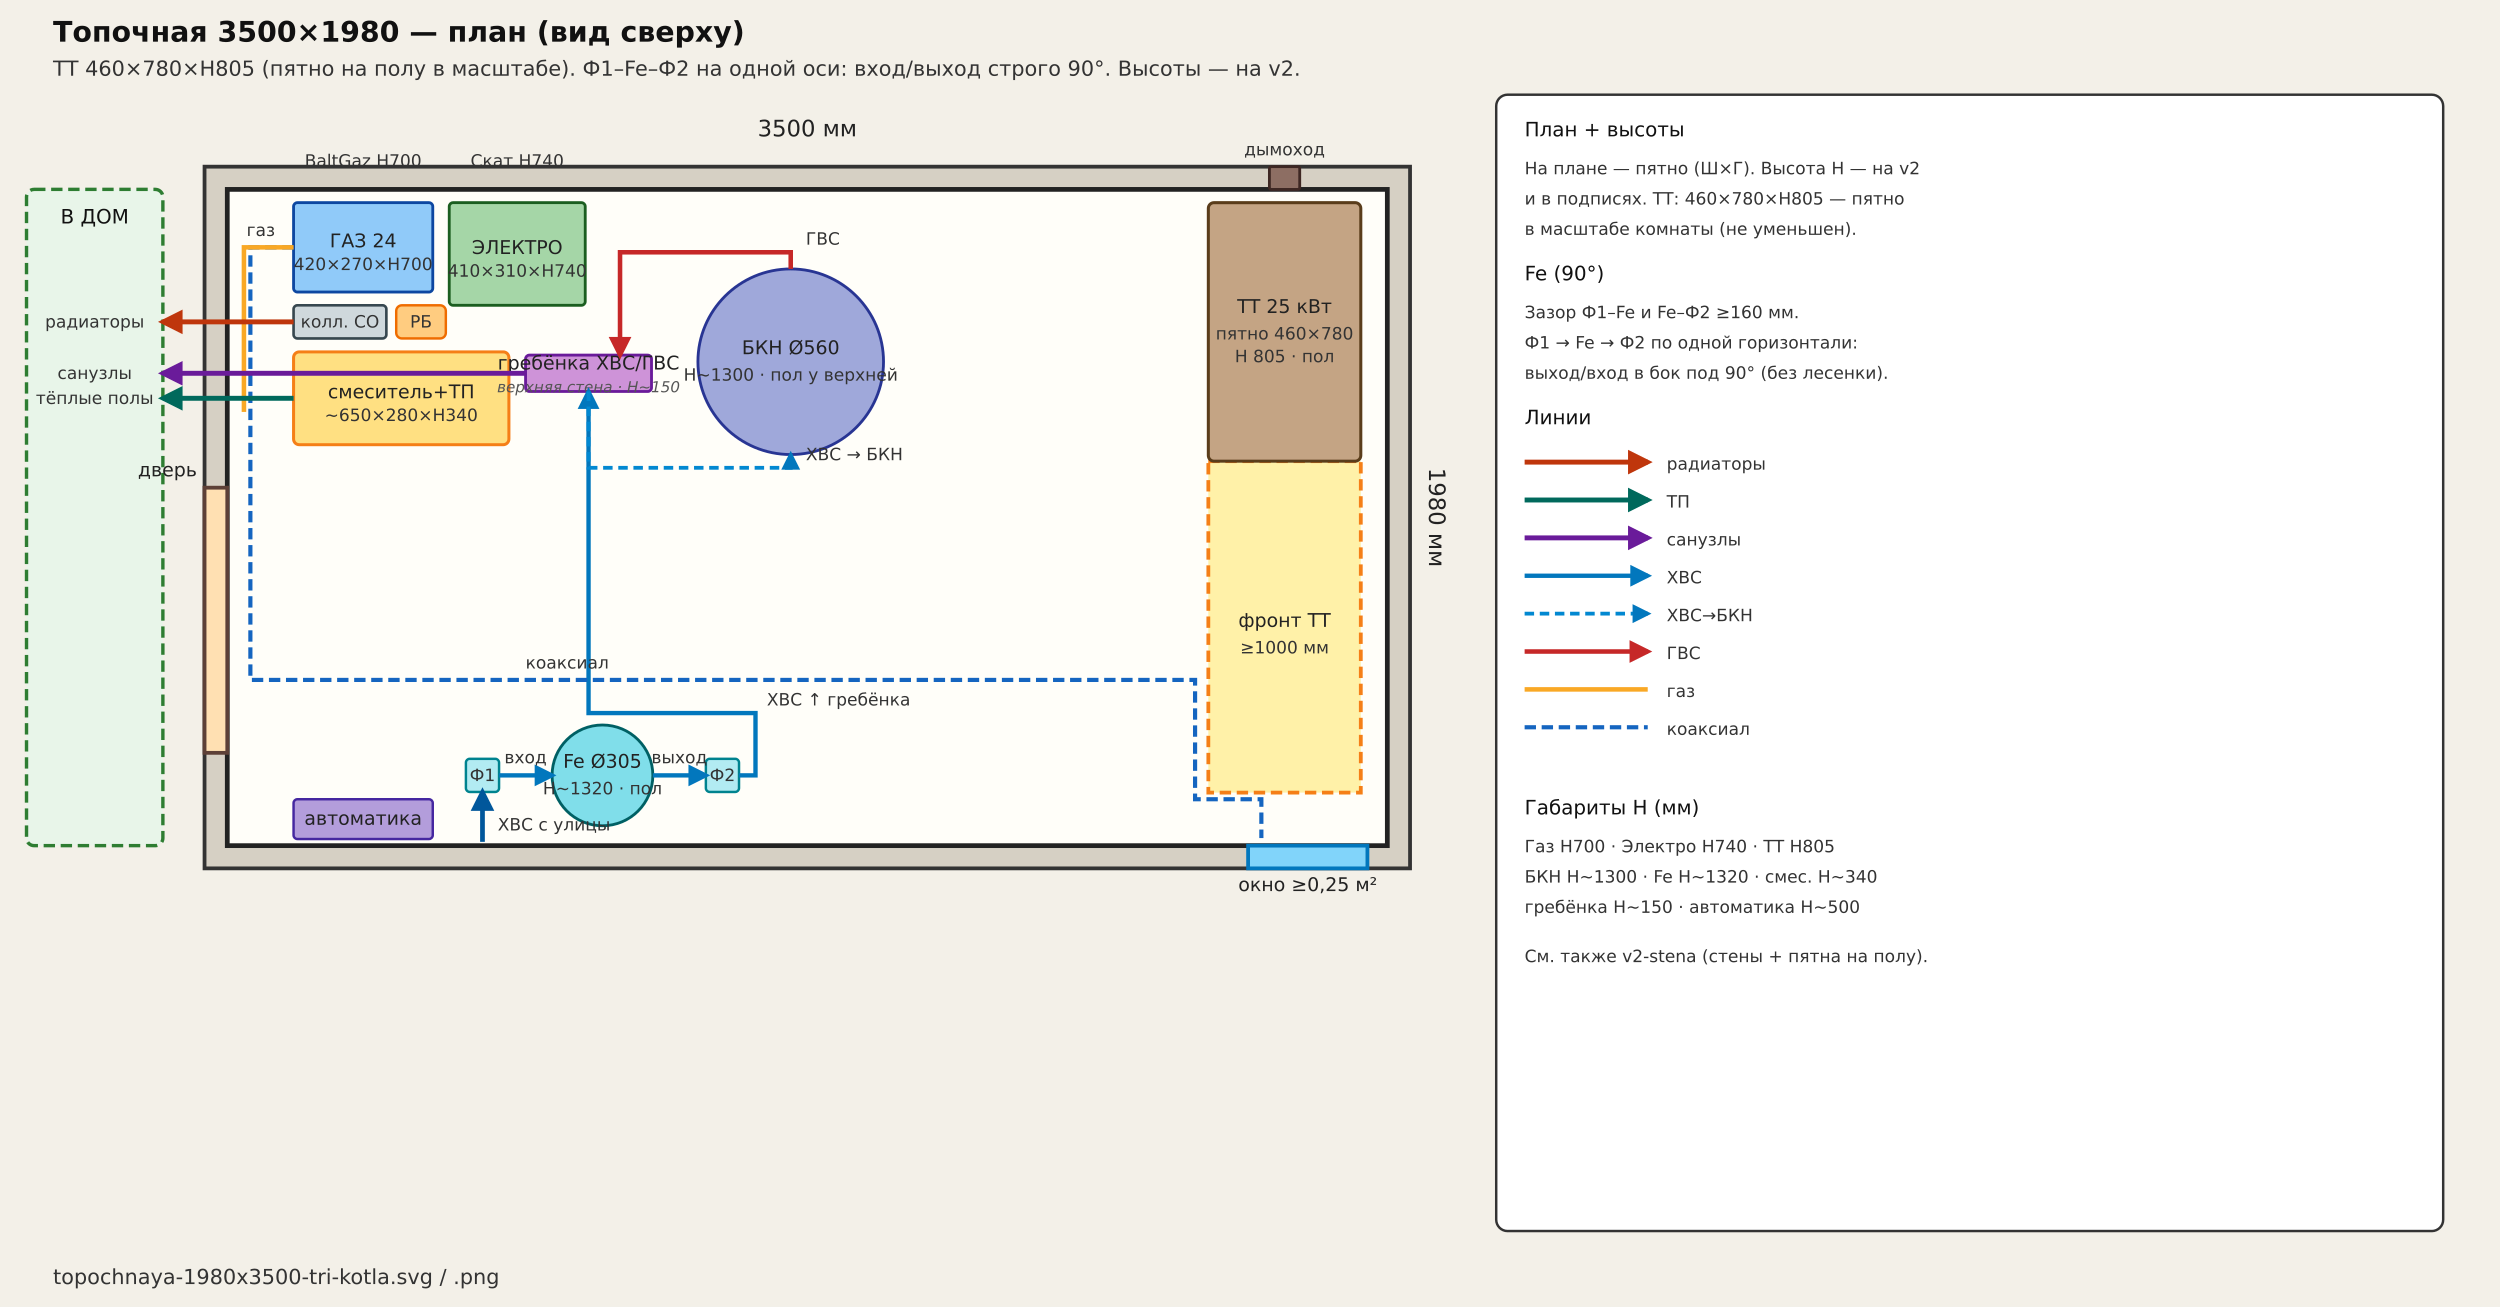
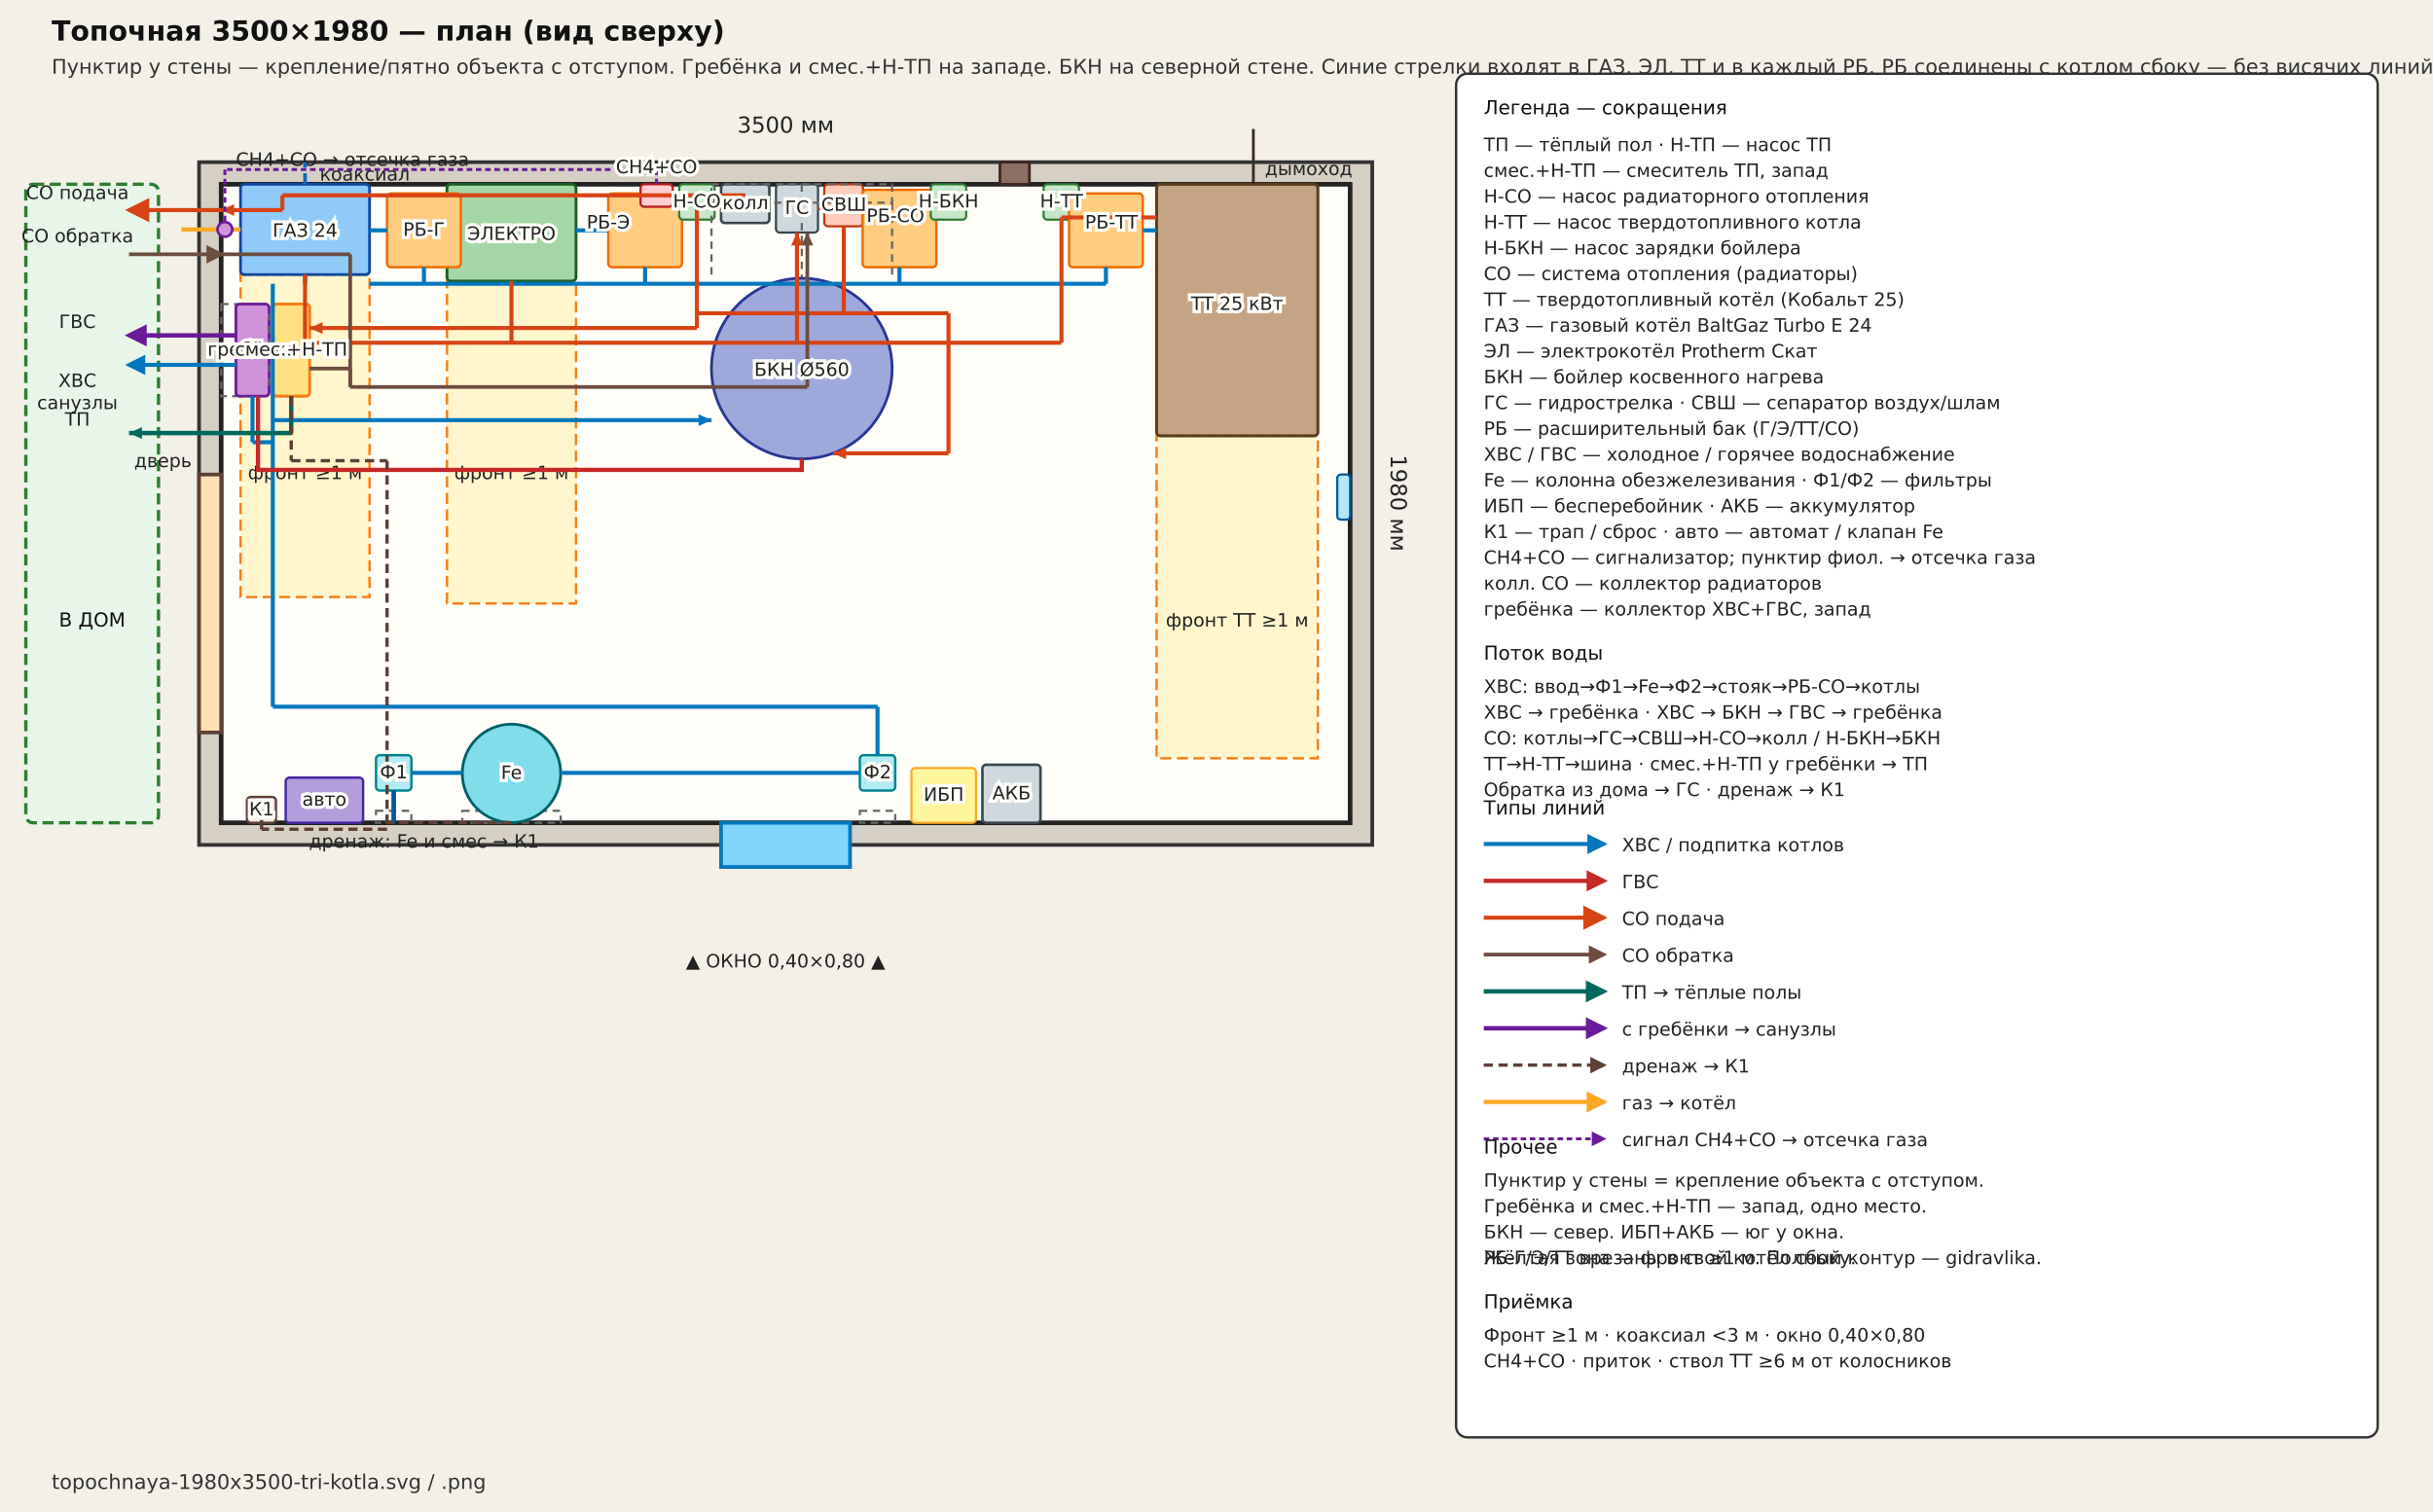
- <svg xmlns="http://www.w3.org/2000/svg" width="1320" height="690" viewBox="0 0 1320 690">
+ <svg xmlns="http://www.w3.org/2000/svg" width="1320" height="820" viewBox="0 0 1320 820">
  <defs>
    <style type="text/css">
.bg{fill:#f3f0e8}.wall{fill:#d6d0c4;stroke:#333;stroke-width:2}
.room{fill:#fffef9;stroke:#222;stroke-width:2.5}
.tt{fill:#c4a484;stroke:#5a3d1b;stroke-width:1.6}
.gas{fill:#90caf9;stroke:#0d47a1;stroke-width:1.5}
.el{fill:#a5d6a7;stroke:#1b5e20;stroke-width:1.5}
.bkn{fill:#9fa8da;stroke:#283593;stroke-width:1.5}
.fe{fill:#80deea;stroke:#006064;stroke-width:1.5}
.filt{fill:#b2ebf2;stroke:#00838f;stroke-width:1.3}
.mix{fill:#ffe082;stroke:#f57f17;stroke-width:1.6}
.man{fill:#cfd8dc;stroke:#37474f;stroke-width:1.4}
.san{fill:#ce93d8;stroke:#6a1b9a;stroke-width:1.5}
.auto{fill:#b39ddb;stroke:#4527a0;stroke-width:1.3}
.exp{fill:#ffcc80;stroke:#ef6c00;stroke-width:1.3}
- .front{fill:#ffe566;fill-opacity:.55;stroke:#f57f17;stroke-width:2;stroke-dasharray:6 3}
+ .front{fill:#ffe566;fill-opacity:.30;stroke:#f57f17;stroke-width:1.3;stroke-dasharray:6 3}
.door{fill:#ffe0b2;stroke:#5d4037;stroke-width:2}
.window{fill:#81d4fa;stroke:#0277bd;stroke-width:2}
.house{fill:#e8f5e9;stroke:#2e7d32;stroke-width:1.8;stroke-dasharray:6 3}
.chim{fill:#8d6e63;stroke:#3e2723;stroke-width:1.5}
- .gvs{fill:none;stroke:#c62828;stroke-width:2.4}
- .hvs{fill:none;stroke:#0277bd;stroke-width:2.3}
+ .gvs{fill:none;stroke:#c62828;stroke-width:2.3}
+ .hvs{fill:none;stroke:#0277bd;stroke-width:2.2}
.hvs-in{fill:none;stroke:#01579b;stroke-width:2.5}
- .cold{fill:none;stroke:#0288d1;stroke-width:2;stroke-dasharray:5 3}
- .out-rad{fill:none;stroke:#bf360c;stroke-width:2.6}
- .out-ufh{fill:none;stroke:#00695c;stroke-width:2.6}
- .out-san{fill:none;stroke:#6a1b9a;stroke-width:2.6}
- .gasline{fill:none;stroke:#f9a825;stroke-width:2.4}
- .coax{fill:none;stroke:#1565c0;stroke-width:2.2;stroke-dasharray:6 3}
+ .cold{fill:none;stroke:#0288d1;stroke-width:2.1}
+ .out-ufh{fill:none;stroke:#00695c;stroke-width:2.4}
+ .out-san{fill:none;stroke:#6a1b9a;stroke-width:2.4}
+ .gasline{fill:none;stroke:#f9a825;stroke-width:2.3}
+ .coax{fill:none;stroke:#1565c0;stroke-width:2.0;stroke-dasharray:6 3}
+ .ret{fill:none;stroke:#6d4c41;stroke-width:2.0}
+ .drain{fill:none;stroke:#5d4037;stroke-width:1.8;stroke-dasharray:5 3}
+ .so{fill:none;stroke:#d84315;stroke-width:2.2}
.title{font-family:DejaVu Sans,Arial,sans-serif;font-size:15px;font-weight:700;fill:#111}
.note{font-family:DejaVu Sans,Arial,sans-serif;font-size:11px;fill:#333}
.lab{font-family:DejaVu Sans,Arial,sans-serif;font-size:10px;fill:#222}
- .tiny{font-family:DejaVu Sans,Arial,sans-serif;font-size:9px;fill:#333}
+ .tiny{font-family:DejaVu Sans,Arial,sans-serif;font-size:10px;fill:#222}
.call{font-family:DejaVu Sans,Arial,sans-serif;font-size:10.5px;fill:#111}
.dim{font-family:DejaVu Sans,Arial,sans-serif;font-size:12px;fill:#222}
- .mnt{font-family:DejaVu Sans,Arial,sans-serif;font-size:8px;fill:#555;font-style:italic}
+ .pump{fill:#c8e6c9;stroke:#2e7d32;stroke-width:1.2}
+ .ups{fill:#fff59d;stroke:#f9a825;stroke-width:1.2}
+ .sep{fill:#ffccbc;stroke:#bf360c;stroke-width:1.2}
+ .hydro{fill:#cfd8dc;stroke:#37474f;stroke-width:1.2}
+ .drainpt{fill:#efebe9;stroke:#5d4037;stroke-width:1.3}
+ .det{fill:#ffcdd2;stroke:#b71c1c;stroke-width:1.2}
+ .vent{fill:#b3e5fc;stroke:#01579b;stroke-width:1.2}
+ .mount{fill:none;stroke:#666;stroke-width:1.2;stroke-dasharray:4 3}
+ .sig{fill:none;stroke:#6a1b9a;stroke-width:1.6;stroke-dasharray:3 2}
</style>
-     <clipPath id="roomClip">
-       <rect x="120.0" y="100.0" width="612.5" height="346.5" />
-     </clipPath>
-     <marker id="aR" markerWidth="5" markerHeight="5" refX="4" refY="2.5" orient="auto">
-       <polygon points="0 0,5 2.5,0 5" fill="#bf360c" />
-     </marker>
    <marker id="aT" markerWidth="5" markerHeight="5" refX="4" refY="2.5" orient="auto">
      <polygon points="0 0,5 2.5,0 5" fill="#00695c" />
    </marker>
    <marker id="aP" markerWidth="5" markerHeight="5" refX="4" refY="2.5" orient="auto">
      <polygon points="0 0,5 2.5,0 5" fill="#6a1b9a" />
    </marker>
    <marker id="aG" markerWidth="5" markerHeight="5" refX="4" refY="2.5" orient="auto">
      <polygon points="0 0,5 2.5,0 5" fill="#c62828" />
    </marker>
    <marker id="aB" markerWidth="5" markerHeight="5" refX="4" refY="2.5" orient="auto">
      <polygon points="0 0,5 2.5,0 5" fill="#0277bd" />
    </marker>
+     <marker id="aK" markerWidth="5" markerHeight="5" refX="4" refY="2.5" orient="auto">
+       <polygon points="0 0,5 2.5,0 5" fill="#5d4037" />
+     </marker>
+     <marker id="aSO" markerWidth="6" markerHeight="6" refX="5" refY="3" orient="auto">
+       <polygon points="0 0,6 3,0 6" fill="#d84315" />
+     </marker>
    <marker id="aBin" markerWidth="5" markerHeight="5" refX="4" refY="2.5" orient="auto">
      <polygon points="0 0,5 2.5,0 5" fill="#01579b" />
    </marker>
+     <marker id="aGas" markerWidth="5" markerHeight="5" refX="4" refY="2.5" orient="auto">
+       <polygon points="0 0,5 2.5,0 5" fill="#f9a825" />
+     </marker>
+     <marker id="aR" markerWidth="5" markerHeight="5" refX="4" refY="2.5" orient="auto">
+       <polygon points="0 0,5 2.5,0 5" fill="#6d4c41" />
+     </marker>
+     <marker id="aSig" markerWidth="5" markerHeight="5" refX="4" refY="2.5" orient="auto">
+       <polygon points="0 0,5 2.5,0 5" fill="#6a1b9a" />
+     </marker>
  </defs>
-   <rect width="1320" height="690" class="bg" />
+   <rect width="1320" height="820" class="bg" />
  <text x="28" y="22" class="title">Топочная 3500×1980 — план (вид сверху)</text>
-   <text x="28" y="40" class="note">ТТ 460×780×H805 (пятно на полу в масштабе). Ф1–Fe–Ф2 на одной оси: вход/выход строго 90°. Высоты — на v2.</text>
-   <rect x="14" y="100.0" width="72" height="346.5" class="house" rx="4" />
-   <text x="50" y="118.0" text-anchor="middle" class="call">В ДОМ</text>
-   <text x="50" y="172.95" text-anchor="middle" class="tiny">радиаторы</text>
-   <text x="50" y="213.3" text-anchor="middle" class="tiny">тёплые полы</text>
-   <text x="50" y="200.1" text-anchor="middle" class="tiny">санузлы</text>
-   <rect x="108.0" y="88.0" width="636.5" height="370.5" class="wall" />
-   <rect x="120.0" y="100.0" width="612.5" height="346.5" class="room" />
-   <text x="426.25" y="72.0" text-anchor="middle" class="dim">3500 мм</text>
-   <text x="191.75" y="88.0" text-anchor="middle" class="tiny">BaltGaz H700</text>
-   <text x="273.1" y="88.0" text-anchor="middle" class="tiny">Скат H740</text>
-   <text x="754.5" y="273.25" text-anchor="middle" class="dim" transform="rotate(90 754.5 273.25)">1980 мм</text>
-   <rect x="108.0" y="257.5" width="12" height="140.0" class="door" />
-   <text x="104.0" y="251.5" text-anchor="end" class="lab">дверь</text>
-   <rect x="659.0" y="446.5" width="63.0" height="12" class="window" />
-   <text x="690.5" y="470.5" text-anchor="middle" class="lab">окно ≥0,25 м²</text>
-   <rect x="670.25" y="88.0" width="16" height="12" class="chim" rx="1" />
-   <text x="678.25" y="82.0" text-anchor="middle" class="tiny">дымоход</text>
-   <g clip-path="url(#roomClip)">
-     <rect x="638.0" y="243.5" width="80.5" height="175.0" class="front" />
-     <text x="678.25" y="331.0" text-anchor="middle" class="lab">фронт ТТ</text>
-     <text x="678.25" y="345.0" text-anchor="middle" class="tiny">≥1000 мм</text>
-     <rect x="638.0" y="107.0" width="80.5" height="136.5" class="tt" rx="3" />
-     <text x="678.25" y="165.25" text-anchor="middle" class="lab">ТТ 25 кВт</text>
-     <text x="678.25" y="179.25" text-anchor="middle" class="tiny">пятно 460×780</text>
-     <text x="678.25" y="191.25" text-anchor="middle" class="tiny">H 805 · пол</text>
-     <rect x="155.0" y="107.0" width="73.5" height="47.2" class="gas" rx="2" />
-     <text x="191.75" y="130.6" text-anchor="middle" class="lab">ГАЗ 24</text>
-     <text x="191.75" y="142.6" text-anchor="middle" class="tiny">420×270×H700</text>
-     <rect x="237.2" y="107.0" width="71.8" height="54.2" class="el" rx="2" />
-     <text x="273.1" y="134.1" text-anchor="middle" class="lab">ЭЛЕКТРО</text>
-     <text x="273.1" y="146.1" text-anchor="middle" class="tiny">410×310×H740</text>
-     <rect x="155.0" y="161.2" width="49.0" height="17.5" class="man" rx="2" />
-     <text x="179.5" y="172.95" text-anchor="middle" class="tiny">колл. СО</text>
-     <rect x="209.2" y="161.2" width="26.2" height="17.5" class="exp" rx="3" />
-     <text x="222.3" y="172.95" text-anchor="middle" class="tiny">РБ</text>
-     <rect x="155.0" y="185.8" width="113.7" height="49.0" class="mix" rx="3" />
-     <text x="211.85" y="210.3" text-anchor="middle" class="lab">смеситель+ТП</text>
-     <text x="211.85" y="222.3" text-anchor="middle" class="tiny">~650×280×H340</text>
-     <rect x="277.5" y="187.5" width="66.5" height="19.2" class="san" rx="2" />
-     <text x="310.75" y="195.1" text-anchor="middle" class="lab">гребёнка ХВС/ГВС</text>
-     <text x="310.75" y="207.1" text-anchor="middle" class="mnt">верхняя стена · H~150</text>
-     <circle cx="417.5" cy="191.0" r="49.0" class="bkn" />
-     <text x="417.5" y="187.0" text-anchor="middle" class="lab">БКН Ø560</text>
-     <text x="417.5" y="201.0" text-anchor="middle" class="tiny">H~1300 · пол у верхней</text>
-     <rect x="155.0" y="422.0" width="73.5" height="21.0" class="auto" rx="2" />
-     <text x="191.75" y="435.5" text-anchor="middle" class="lab">автоматика</text>
-     <rect x="246.0" y="400.65" width="17.5" height="17.5" class="filt" rx="2" />
-     <text x="254.75" y="412.4" text-anchor="middle" class="tiny">Ф1</text>
-     <circle cx="318.1" cy="409.4" r="26.6" class="fe" />
-     <text x="318.1" y="405.4" text-anchor="middle" class="lab">Fe Ø305</text>
-     <text x="318.1" y="419.4" text-anchor="middle" class="tiny">H~1320 · пол</text>
-     <rect x="372.7" y="400.65" width="17.5" height="17.5" class="filt" rx="2" />
-     <text x="381.45" y="412.4" text-anchor="middle" class="tiny">Ф2</text>
-     <path d="M 254.75 444.5 L 254.75 418.15" class="hvs-in" marker-end="url(#aBin)" />
-     <text x="262.8" y="438.5" class="tiny">ХВС с улицы</text>
-     <path d="M 263.5 409.4 L 291.5 409.4" class="hvs" marker-end="url(#aB)" />
-     <text x="277.5" y="403.0" text-anchor="middle" class="tiny">вход</text>
-     <path d="M 344.7 409.4 L 372.7 409.4" class="hvs" marker-end="url(#aB)" />
-     <text x="358.7" y="403.0" text-anchor="middle" class="tiny">выход</text>
-     <path d="M 390.2 409.4 L 398.9 409.4 L 398.9 376.5 L 310.75 376.5 L 310.75 206.7" class="hvs" marker-end="url(#aB)" />
-     <text x="404.9" y="372.5" class="tiny">ХВС ↑ гребёнка</text>
-     <path d="M 310.75 206.7 L 310.75 247.0 L 417.5 247.0 L 417.5 240.0" class="cold" marker-end="url(#aB)" />
-     <text x="425.5" y="243.0" class="tiny">ХВС → БКН</text>
-     <path d="M 417.5 142.0 L 417.5 133.2 L 327.375 133.2 L 327.375 187.5" class="gvs" marker-end="url(#aG)" />
-     <text x="425.5" y="129.2" class="tiny">ГВС</text>
-     <path d="M 155.0 130.6 L 132.2 130.6 L 132.2 359.0 L 631.0 359.0 L 631.0 422.0 L 666.0 422.0 L 666.0 442.5" class="coax" />
-     <text x="277.5" y="353.0" class="tiny">коаксиал</text>
-     <path d="M 128.8 217.5 L 128.8 130.6 L 155.0 130.6" class="gasline" />
-     <text x="130.2" y="124.6" class="tiny">газ</text>
+   <text x="28" y="40" class="note">Пунктир у стены — крепление/пятно объекта с отступом. Гребёнка и смес.+Н-ТП на западе. БКН на северной стене. Синие стрелки входят в ГАЗ, ЭЛ, ТТ и в каждый РБ. РБ соединены с котлом сбоку — без висячих линий.</text>
+   <rect x="14" y="100" width="72" height="346.5" class="house" rx="4" />
+   <text x="50" y="340" text-anchor="middle" class="call">В ДОМ</text>
+   <rect x="108" y="88" width="636.5" height="370.5" class="wall" />
+   <rect x="120" y="100" width="612.5" height="346.5" class="room" />
+   <text x="426.25" y="72" text-anchor="middle" class="dim">3500 мм</text>
+   <text x="754.5" y="273" text-anchor="middle" class="dim" transform="rotate(90 754.5 273)">1980 мм</text>
+   <rect x="108" y="257.5" width="12" height="140.0" class="door" />
+   <text x="104" y="253.5" text-anchor="end" class="lab">дверь</text>
+   <rect x="391.2" y="446.5" width="70.0" height="24" class="window" />
+   <text x="426.2" y="525" text-anchor="middle" class="lab">▲ ОКНО 0,40×0,80 ▲</text>
+   <rect x="542.5" y="88" width="16" height="12" class="chim" rx="1" />
+   <g>
+     <rect x="130.5" y="149.0" width="70.0" height="175.0" class="front" />
+     <text x="165.5" y="260.0" text-anchor="middle" class="tiny">фронт ≥1 м</text>
+     <rect x="242.5" y="152.5" width="70.0" height="175.0" class="front" />
+     <text x="277.5" y="260.0" text-anchor="middle" class="tiny">фронт ≥1 м</text>
+     <rect x="627.5" y="236.5" width="87.5" height="175.0" class="front" />
+     <text x="671.2" y="340.0" text-anchor="middle" class="tiny">фронт ТТ ≥1 м</text>
+     <rect x="130.5" y="100.0" width="70.0" height="49.0" class="gas" rx="2" />
+     <rect x="242.5" y="100.0" width="70.0" height="52.5" class="el" rx="2" />
+     <rect x="210.0" y="105.0" width="40.0" height="40.0" class="exp" rx="2" />
+     <rect x="330.0" y="105.0" width="40.0" height="40.0" class="exp" rx="2" />
+     <rect x="347.5" y="100.0" width="17.5" height="12.2" class="det" rx="2" />
+     <rect x="368.5" y="100.0" width="19.2" height="19.2" class="pump" rx="2" />
+     <rect x="391.2" y="100.0" width="26.2" height="21.0" class="man" rx="2" />
+     <rect x="421.0" y="100.0" width="22.8" height="26.2" class="hydro" rx="2" />
+     <rect x="447.2" y="100.0" width="21.0" height="22.8" class="sep" rx="2" />
+     <rect x="468.0" y="103.0" width="40.0" height="42.0" class="exp" rx="2" />
+     <rect x="505.0" y="100.0" width="19.2" height="19.2" class="pump" rx="2" />
+     <rect x="566.2" y="100.0" width="19.2" height="19.2" class="pump" rx="2" />
+     <rect x="580.0" y="105.0" width="40.0" height="40.0" class="exp" rx="2" />
+     <rect x="627.5" y="100.0" width="87.5" height="136.5" class="tt" rx="2" />
+     <rect x="386.0" y="100.0" width="98.0" height="10.0" class="mount" />
+     <line x1="386.0" y1="110.0" x2="386.0" y2="151.0" class="mount" />
+     <line x1="484.0" y1="110.0" x2="484.0" y2="151.0" class="mount" />
+     <line x1="435.0" y1="100.0" x2="435.0" y2="151.0" class="mount" />
+     <rect x="204.0" y="440.0" width="19.2" height="6.5" class="mount" />
+     <rect x="250.8" y="440.0" width="53.4" height="6.5" class="mount" />
+     <rect x="466.5" y="440.0" width="19.2" height="6.5" class="mount" />
+     <circle cx="435.0" cy="200.0" r="49.0" class="bkn" />
+     <rect x="120.0" y="165.0" width="8.0" height="50.0" class="mount" />
+     <rect x="128.0" y="165.0" width="18.0" height="50.0" class="san" rx="2" />
+     <rect x="148.0" y="165.0" width="20.0" height="50.0" class="mix" rx="2" />
+     <line x1="146.0" y1="170.0" x2="146.0" y2="210.0" class="mount" />
+     <rect x="134.0" y="432.5" width="15.7" height="14.0" class="drainpt" rx="2" />
+     <rect x="155.0" y="422.0" width="42.0" height="24.5" class="auto" rx="2" />
+     <rect x="204.0" y="409.8" width="19.2" height="19.2" class="filt" rx="2" />
+     <circle cx="277.5" cy="419.7" r="26.7" class="fe" />
+     <rect x="466.5" y="409.8" width="19.2" height="19.2" class="filt" rx="2" />
+     <rect x="494.5" y="416.8" width="35.0" height="29.7" class="ups" rx="2" />
+     <rect x="533.0" y="415.0" width="31.5" height="31.5" class="man" rx="2" />
+     <rect x="725.5" y="257.5" width="7.0" height="24.5" class="vent" rx="2" />
+     <path d="M 213.6 446.5 L 213.6 429.0" class="hvs-in" />
+     <path d="M 223.2 419.4 L 250.8 419.4" class="hvs" />
+     <path d="M 304.2 419.4 L 466.5 419.4" class="hvs" />
+     <path d="M 476.1 409.8 L 476.1 383.5" class="hvs" />
+     <path d="M 476.1 383.5 L 148.0 383.5" class="hvs" />
+     <path d="M 148.0 383.5 L 148.0 154.0" class="hvs" />
+     <path d="M 200.5 154.0 L 600.0 154.0" class="hvs" />
+     <path d="M 165.5 154.0 L 165.5 149.0" class="hvs" />
+     <path d="M 277.5 154.0 L 277.5 152.5" class="hvs" />
+     <path d="M 230.0 154.0 L 230.0 145.0" class="hvs" />
+     <path d="M 350.0 154.0 L 350.0 145.0" class="hvs" />
+     <path d="M 488.0 154.0 L 488.0 145.0" class="hvs" />
+     <path d="M 600.0 154.0 L 600.0 145.0" class="hvs" />
+     <path d="M 210.0 125.0 L 200.5 125.0" class="hvs" />
+     <path d="M 330.0 125.0 L 312.5 125.0" class="hvs" />
+     <path d="M 620.0 125.0 L 627.5 125.0" class="hvs" />
+     <path d="M 148.0 228.0 L 386.0 228.0" class="hvs" />
+     <polygon points="379.0,224.8 386.0,228.0 379.0,231.2" fill="#0277bd" />
+     <path d="M 148.0 240.0 L 137.0 240.0" class="hvs" />
+     <path d="M 137.0 240.0 L 137.0 215.0" class="hvs" />
+     <path d="M 435.0 249.0 L 435.0 255.0 L 140.0 255.0 L 140.0 215.0" class="gvs" />
+     <path d="M 627.5 118.0 L 575.9 118.0" class="so" />
+     <path d="M 575.9 118.0 L 575.9 186.0" class="so" />
+     <path d="M 165.5 149.0 L 165.5 186.0" class="so" />
+     <path d="M 277.5 152.5 L 277.5 186.0" class="so" />
+     <path d="M 165.5 186.0 L 575.9 186.0" class="so" />
+     <path d="M 432.4 186.0 L 432.4 126.2" class="so" />
+     <polygon points="429.2,133.2 432.4,126.2 435.6,133.2" fill="#d84315" />
+     <path d="M 443.8 113.0 L 447.2 113.0" class="so" />
+     <path d="M 457.8 122.8 L 457.8 170.0" class="so" />
+     <path d="M 457.8 170.0 L 378.1 170.0" class="so" />
+     <path d="M 378.1 170.0 L 378.1 106.0" class="so" />
+     <path d="M 378.1 106.0 L 153.2 106.0" class="so" />
+     <path d="M 153.2 106.0 L 153.2 114.0" class="so" />
+     <path d="M 153.2 114.0 L 120.0 114.0" class="so" />
+     <polygon points="127.0,110.8 120.0,114.0 127.0,117.2" fill="#d84315" />
+     <path d="M 378.1 106.0 L 404.4 106.0" class="so" />
+     <path d="M 457.8 170.0 L 514.6 170.0" class="so" />
+     <path d="M 514.6 170.0 L 514.6 246.0" class="so" />
+     <path d="M 514.6 246.0 L 452.0 246.0" class="so" />
+     <polygon points="459.0,242.8 452.0,246.0 459.0,249.2" fill="#d84315" />
+     <path d="M 378.1 170.0 L 378.1 178.0" class="so" />
+     <path d="M 378.1 178.0 L 168.0 178.0" class="so" />
+     <polygon points="175.0,174.8 168,178.0 175.0,181.2" fill="#d84315" />
+     <path d="M 120.0 138.0 L 190.0 138.0" class="ret" />
+     <path d="M 190.0 138.0 L 190.0 210.0" class="ret" />
+     <path d="M 190.0 210.0 L 438.0 210.0" class="ret" />
+     <path d="M 438.0 210.0 L 438.0 126.2" class="ret" />
+     <polygon points="434.8,133.2 438.0,126.2 441.2,133.2" fill="#6d4c41" />
+     <path d="M 168.0 200.0 L 190.0 200.0" class="ret" />
+     <path d="M 190.0 200.0 L 190.0 210.0" class="ret" />
+     <path d="M 158.0 215.0 L 158.0 235.0" class="out-ufh" />
+     <path d="M 158.0 235.0 L 70.0 235.0" class="out-ufh" />
+     <polygon points="77.0,231.8 70.0,235.0 77.0,238.2" fill="#00695c" />
+     <path d="M 277.5 446.4 L 210.0 446.4" class="drain" />
+     <path d="M 158.0 215.0 L 158.0 250.0" class="drain" />
+     <path d="M 158.0 250.0 L 210.0 250.0" class="drain" />
+     <path d="M 210.0 250.0 L 210.0 450.0" class="drain" />
+     <path d="M 210.0 450.0 L 141.9 450.0" class="drain" />
+     <path d="M 141.9 450.0 L 141.9 439.5" class="drain" />
+     <text x="230" y="460" text-anchor="middle" class="tiny">дренаж: Fe и смес → К1</text>
+     <path d="M 98.5 124.5 L 130.5 124.5" class="gasline" />
+     <path d="M 356.2 100.0 L 356.2 92.0" class="sig" />
+     <path d="M 356.2 92.0 L 122.0 92.0" class="sig" />
+     <path d="M 122.0 92.0 L 122.0 124.5" class="sig" />
+     <circle cx="122.0" cy="124.5" r="4.0" fill="#ce93d8" stroke="#6a1b9a" stroke-width="1.4" />
+     <text x="128" y="90" class="tiny">СН4+СО → отсечка газа</text>
+     <path d="M 165.5 100.0 L 165.5 88.0" class="coax" />
+     <text x="165.5" y="128.5" text-anchor="middle" class="lab" style="paint-order:stroke fill;stroke:#fffef9;stroke-width:3.5px">ГАЗ 24</text>
+     <text x="277.5" y="130.2" text-anchor="middle" class="lab" style="paint-order:stroke fill;stroke:#fffef9;stroke-width:3.5px">ЭЛЕКТРО</text>
+     <text x="710" y="95" text-anchor="middle" class="tiny">дымоход</text>
+     <path d="M 680 100 L 680 70" class="chim" />
+     <text x="671.2" y="168.2" text-anchor="middle" class="lab" style="paint-order:stroke fill;stroke:#fffef9;stroke-width:3.5px">ТТ 25 кВт</text>
+     <text x="435.0" y="204.0" text-anchor="middle" class="lab" style="paint-order:stroke fill;stroke:#fffef9;stroke-width:3.5px">БКН Ø560</text>
+     <text x="230.0" y="128.0" text-anchor="middle" class="tiny" style="paint-order:stroke fill;stroke:#fffef9;stroke-width:3.5px">РБ-Г</text>
+     <text x="330.0" y="124.0" text-anchor="middle" class="tiny" style="paint-order:stroke fill;stroke:#fffef9;stroke-width:3.5px">РБ-Э</text>
+     <text x="603.0" y="124.0" text-anchor="middle" class="tiny" style="paint-order:stroke fill;stroke:#fffef9;stroke-width:3.5px">РБ-ТТ</text>
+     <text x="485.8" y="120.5" text-anchor="middle" class="tiny" style="paint-order:stroke fill;stroke:#fffef9;stroke-width:3.5px">РБ-СО</text>
+     <text x="432.4" y="116.1" text-anchor="middle" class="tiny" style="paint-order:stroke fill;stroke:#fffef9;stroke-width:3.5px">ГС</text>
+     <text x="457.8" y="114.4" text-anchor="middle" class="tiny" style="paint-order:stroke fill;stroke:#fffef9;stroke-width:3.5px">СВШ</text>
+     <text x="378.1" y="112.6" text-anchor="middle" class="tiny" style="paint-order:stroke fill;stroke:#fffef9;stroke-width:3.5px">Н-СО</text>
+     <text x="404.4" y="113.5" text-anchor="middle" class="tiny" style="paint-order:stroke fill;stroke:#fffef9;stroke-width:3.5px">колл</text>
+     <text x="575.9" y="112.6" text-anchor="middle" class="tiny" style="paint-order:stroke fill;stroke:#fffef9;stroke-width:3.5px">Н-ТТ</text>
+     <text x="514.6" y="112.6" text-anchor="middle" class="tiny" style="paint-order:stroke fill;stroke:#fffef9;stroke-width:3.5px">Н-БКН</text>
+     <text x="137.0" y="193.0" text-anchor="middle" class="tiny" style="paint-order:stroke fill;stroke:#fffef9;stroke-width:3.5px">гребёнка</text>
+     <text x="213.6" y="422.4" text-anchor="middle" class="tiny" style="paint-order:stroke fill;stroke:#fffef9;stroke-width:3.5px">Ф1</text>
+     <text x="277.5" y="422.7" text-anchor="middle" class="lab" style="paint-order:stroke fill;stroke:#fffef9;stroke-width:3.5px">Fe</text>
+     <text x="476.1" y="422.4" text-anchor="middle" class="tiny" style="paint-order:stroke fill;stroke:#fffef9;stroke-width:3.5px">Ф2</text>
+     <text x="158.0" y="193.0" text-anchor="middle" class="tiny" style="paint-order:stroke fill;stroke:#fffef9;stroke-width:3.5px">смес.+Н-ТП</text>
+     <text x="512.0" y="434.6" text-anchor="middle" class="tiny" style="paint-order:stroke fill;stroke:#fffef9;stroke-width:3.5px">ИБП</text>
+     <text x="548.8" y="433.8" text-anchor="middle" class="tiny" style="paint-order:stroke fill;stroke:#fffef9;stroke-width:3.5px">АКБ</text>
+     <text x="141.9" y="442.5" text-anchor="middle" class="tiny" style="paint-order:stroke fill;stroke:#fffef9;stroke-width:3.5px">К1</text>
+     <text x="176.0" y="437.2" text-anchor="middle" class="tiny" style="paint-order:stroke fill;stroke:#fffef9;stroke-width:3.5px">авто</text>
+     <text x="356.2" y="94.0" text-anchor="middle" class="tiny" style="paint-order:stroke fill;stroke:#fffef9;stroke-width:3.5px">СН4+СО</text>
  </g>
-   <path d="M 155.0 169.95 L 128.8 169.95 L 86 169.95" class="out-rad" marker-end="url(#aR)" />
-   <path d="M 155.0 210.3 L 128.8 210.3 L 86 210.3" class="out-ufh" marker-end="url(#aT)" />
-   <path d="M 277.5 197.1 L 128.8 197.1 L 86 197.1" class="out-san" marker-end="url(#aP)" />
-   <rect x="790" y="50" width="500" height="600" fill="#fff" stroke="#333" stroke-width="1.3" rx="6" />
-   <text x="805" y="72" class="call">План + высоты</text>
-   <text x="805" y="92" class="tiny">На плане — пятно (Ш×Г). Высота H — на v2</text>
-   <text x="805" y="108" class="tiny">и в подписях. ТТ: 460×780×H805 — пятно</text>
-   <text x="805" y="124" class="tiny">в масштабе комнаты (не уменьшен).</text>
-   <text x="805" y="148" class="call">Fe (90°)</text>
-   <text x="805" y="168" class="tiny">Зазор Ф1–Fe и Fe–Ф2 ≥160 мм.</text>
-   <text x="805" y="184" class="tiny">Ф1 → Fe → Ф2 по одной горизонтали:</text>
-   <text x="805" y="200" class="tiny">выход/вход в бок под 90° (без лесенки).</text>
-   <text x="805" y="224" class="call">Линии</text>
-   <path d="M 805 244 L 870 244" class="out-rad" marker-end="url(#aR)" />
-   <text x="880" y="248" class="tiny">радиаторы</text>
-   <path d="M 805 264 L 870 264" class="out-ufh" marker-end="url(#aT)" />
-   <text x="880" y="268" class="tiny">ТП</text>
-   <path d="M 805 284 L 870 284" class="out-san" marker-end="url(#aP)" />
-   <text x="880" y="288" class="tiny">санузлы</text>
-   <path d="M 805 304 L 870 304" class="hvs" marker-end="url(#aB)" />
-   <text x="880" y="308" class="tiny">ХВС</text>
-   <path d="M 805 324 L 870 324" class="cold" marker-end="url(#aB)" />
-   <text x="880" y="328" class="tiny">ХВС→БКН</text>
-   <path d="M 805 344 L 870 344" class="gvs" marker-end="url(#aG)" />
-   <text x="880" y="348" class="tiny">ГВС</text>
-   <path d="M 805 364 L 870 364" class="gasline" />
-   <text x="880" y="368" class="tiny">газ</text>
-   <path d="M 805 384 L 870 384" class="coax" />
-   <text x="880" y="388" class="tiny">коаксиал</text>
-   <text x="805" y="430" class="call">Габариты H (мм)</text>
-   <text x="805" y="450" class="tiny">Газ H700 · Электро H740 · ТТ H805</text>
-   <text x="805" y="466" class="tiny">БКН H~1300 · Fe H~1320 · смес. H~340</text>
-   <text x="805" y="482" class="tiny">гребёнка H~150 · автоматика H~500</text>
-   <text x="805" y="508" class="tiny">См. также v2-stena (стены + пятна на полу).</text>
-   <text x="28" y="678" class="note">topochnaya-1980x3500-tri-kotla.svg / .png</text>
+   <path d="M 120.0 114.0 L 70 114.0" class="so" marker-end="url(#aSO)" />
+   <text x="42" y="108.0" text-anchor="middle" class="lab">СО подача</text>
+   <path d="M 70 138.0 L 120.0 138.0" class="ret" marker-end="url(#aR)" />
+   <text x="42" y="131.5" text-anchor="middle" class="lab">СО обратка</text>
+   <path d="M 128.0 182.0 L 120.0 182.0" class="out-san" />
+   <path d="M 128.0 198.0 L 120.0 198.0" class="hvs" />
+   <path d="M 120.0 182.0 L 70 182.0" class="out-san" marker-end="url(#aP)" />
+   <text x="42" y="178.0" text-anchor="middle" class="lab">ГВС</text>
+   <path d="M 120.0 198.0 L 70 198.0" class="hvs" marker-end="url(#aB)" />
+   <text x="42" y="210.0" text-anchor="middle" class="lab">ХВС</text>
+   <text x="42" y="222.0" text-anchor="middle" class="tiny">санузлы</text>
+   <text x="42" y="231.0" text-anchor="middle" class="lab">ТП</text>
+   <text x="173.5" y="98.0" text-anchor="start" class="tiny">коаксиал</text>
+   <rect x="790" y="40" width="500" height="740" fill="#fff" stroke="#333" stroke-width="1.3" rx="6" />
+   <text x="805" y="62" class="call">Легенда — сокращения</text>
+   <text x="805" y="82" class="tiny">ТП — тёплый пол · Н-ТП — насос ТП</text>
+   <text x="805" y="96" class="tiny">смес.+Н-ТП — смеситель ТП, запад</text>
+   <text x="805" y="110" class="tiny">Н-СО — насос радиаторного отопления</text>
+   <text x="805" y="124" class="tiny">Н-ТТ — насос твердотопливного котла</text>
+   <text x="805" y="138" class="tiny">Н-БКН — насос зарядки бойлера</text>
+   <text x="805" y="152" class="tiny">СО — система отопления (радиаторы)</text>
+   <text x="805" y="166" class="tiny">ТТ — твердотопливный котёл (Кобальт 25)</text>
+   <text x="805" y="180" class="tiny">ГАЗ — газовый котёл BaltGaz Turbo E 24</text>
+   <text x="805" y="194" class="tiny">ЭЛ — электрокотёл Protherm Скат</text>
+   <text x="805" y="208" class="tiny">БКН — бойлер косвенного нагрева</text>
+   <text x="805" y="222" class="tiny">ГС — гидрострелка · СВШ — сепаратор воздух/шлам</text>
+   <text x="805" y="236" class="tiny">РБ — расширительный бак (Г/Э/ТТ/СО)</text>
+   <text x="805" y="250" class="tiny">ХВС / ГВС — холодное / горячее водоснабжение</text>
+   <text x="805" y="264" class="tiny">Fe — колонна обезжелезивания · Ф1/Ф2 — фильтры</text>
+   <text x="805" y="278" class="tiny">ИБП — бесперебойник · АКБ — аккумулятор</text>
+   <text x="805" y="292" class="tiny">К1 — трап / сброс · авто — автомат / клапан Fe</text>
+   <text x="805" y="306" class="tiny">СН4+СО — сигнализатор; пунктир фиол. → отсечка газа</text>
+   <text x="805" y="320" class="tiny">колл. СО — коллектор радиаторов</text>
+   <text x="805" y="334" class="tiny">гребёнка — коллектор ХВС+ГВС, запад</text>
+   <text x="805" y="358" class="call">Поток воды</text>
+   <text x="805" y="376" class="tiny">ХВС: ввод→Ф1→Fe→Ф2→стояк→РБ-СО→котлы</text>
+   <text x="805" y="390" class="tiny">ХВС → гребёнка · ХВС → БКН → ГВС → гребёнка</text>
+   <text x="805" y="404" class="tiny">СО: котлы→ГС→СВШ→Н-СО→колл / Н-БКН→БКН</text>
+   <text x="805" y="418" class="tiny">ТТ→Н-ТТ→шина · смес.+Н-ТП у гребёнки → ТП</text>
+   <text x="805" y="432" class="tiny">Обратка из дома → ГС · дренаж → К1</text>
+   <text x="805" y="442" class="call">Типы линий</text>
+   <path d="M 805 458 L 870 458" class="hvs" marker-end="url(#aB)" />
+   <text x="880" y="462" class="tiny">ХВС / подпитка котлов</text>
+   <path d="M 805 478 L 870 478" class="gvs" marker-end="url(#aG)" />
+   <text x="880" y="482" class="tiny">ГВС</text>
+   <path d="M 805 498 L 870 498" class="so" marker-end="url(#aSO)" />
+   <text x="880" y="502" class="tiny">СО подача</text>
+   <path d="M 805 518 L 870 518" class="ret" marker-end="url(#aR)" />
+   <text x="880" y="522" class="tiny">СО обратка</text>
+   <path d="M 805 538 L 870 538" class="out-ufh" marker-end="url(#aT)" />
+   <text x="880" y="542" class="tiny">ТП → тёплые полы</text>
+   <path d="M 805 558 L 870 558" class="out-san" marker-end="url(#aP)" />
+   <text x="880" y="562" class="tiny">с гребёнки → санузлы</text>
+   <path d="M 805 578 L 870 578" class="drain" marker-end="url(#aK)" />
+   <text x="880" y="582" class="tiny">дренаж → К1</text>
+   <path d="M 805 598 L 870 598" class="gasline" marker-end="url(#aGas)" />
+   <text x="880" y="602" class="tiny">газ → котёл</text>
+   <path d="M 805 618 L 870 618" class="sig" marker-end="url(#aSig)" />
+   <text x="880" y="622" class="tiny">сигнал СН4+СО → отсечка газа</text>
+   <text x="805" y="626" class="call">Прочее</text>
+   <text x="805" y="644" class="tiny">Пунктир у стены = крепление объекта с отступом.</text>
+   <text x="805" y="658" class="tiny">Гребёнка и смес.+Н-ТП — запад, одно место.</text>
+   <text x="805" y="672" class="tiny">БКН — север. ИБП+АКБ — юг у окна.</text>
+   <text x="805" y="686" class="tiny">РБ-Г/Э/ТТ врезаны в свой котёл сбоку.</text>
+   <text x="805" y="686" class="tiny">Жёлтая зона — фронт ≥1 м. Полный контур — gidravlika.</text>
+   <text x="805" y="710" class="call">Приёмка</text>
+   <text x="805" y="728" class="tiny">Фронт ≥1 м · коаксиал &lt;3 м · окно 0,40×0,80</text>
+   <text x="805" y="742" class="tiny">СН4+СО · приток · ствол ТТ ≥6 м от колосников</text>
+   <text x="28" y="808" class="note">topochnaya-1980x3500-tri-kotla.svg / .png</text>
</svg>
